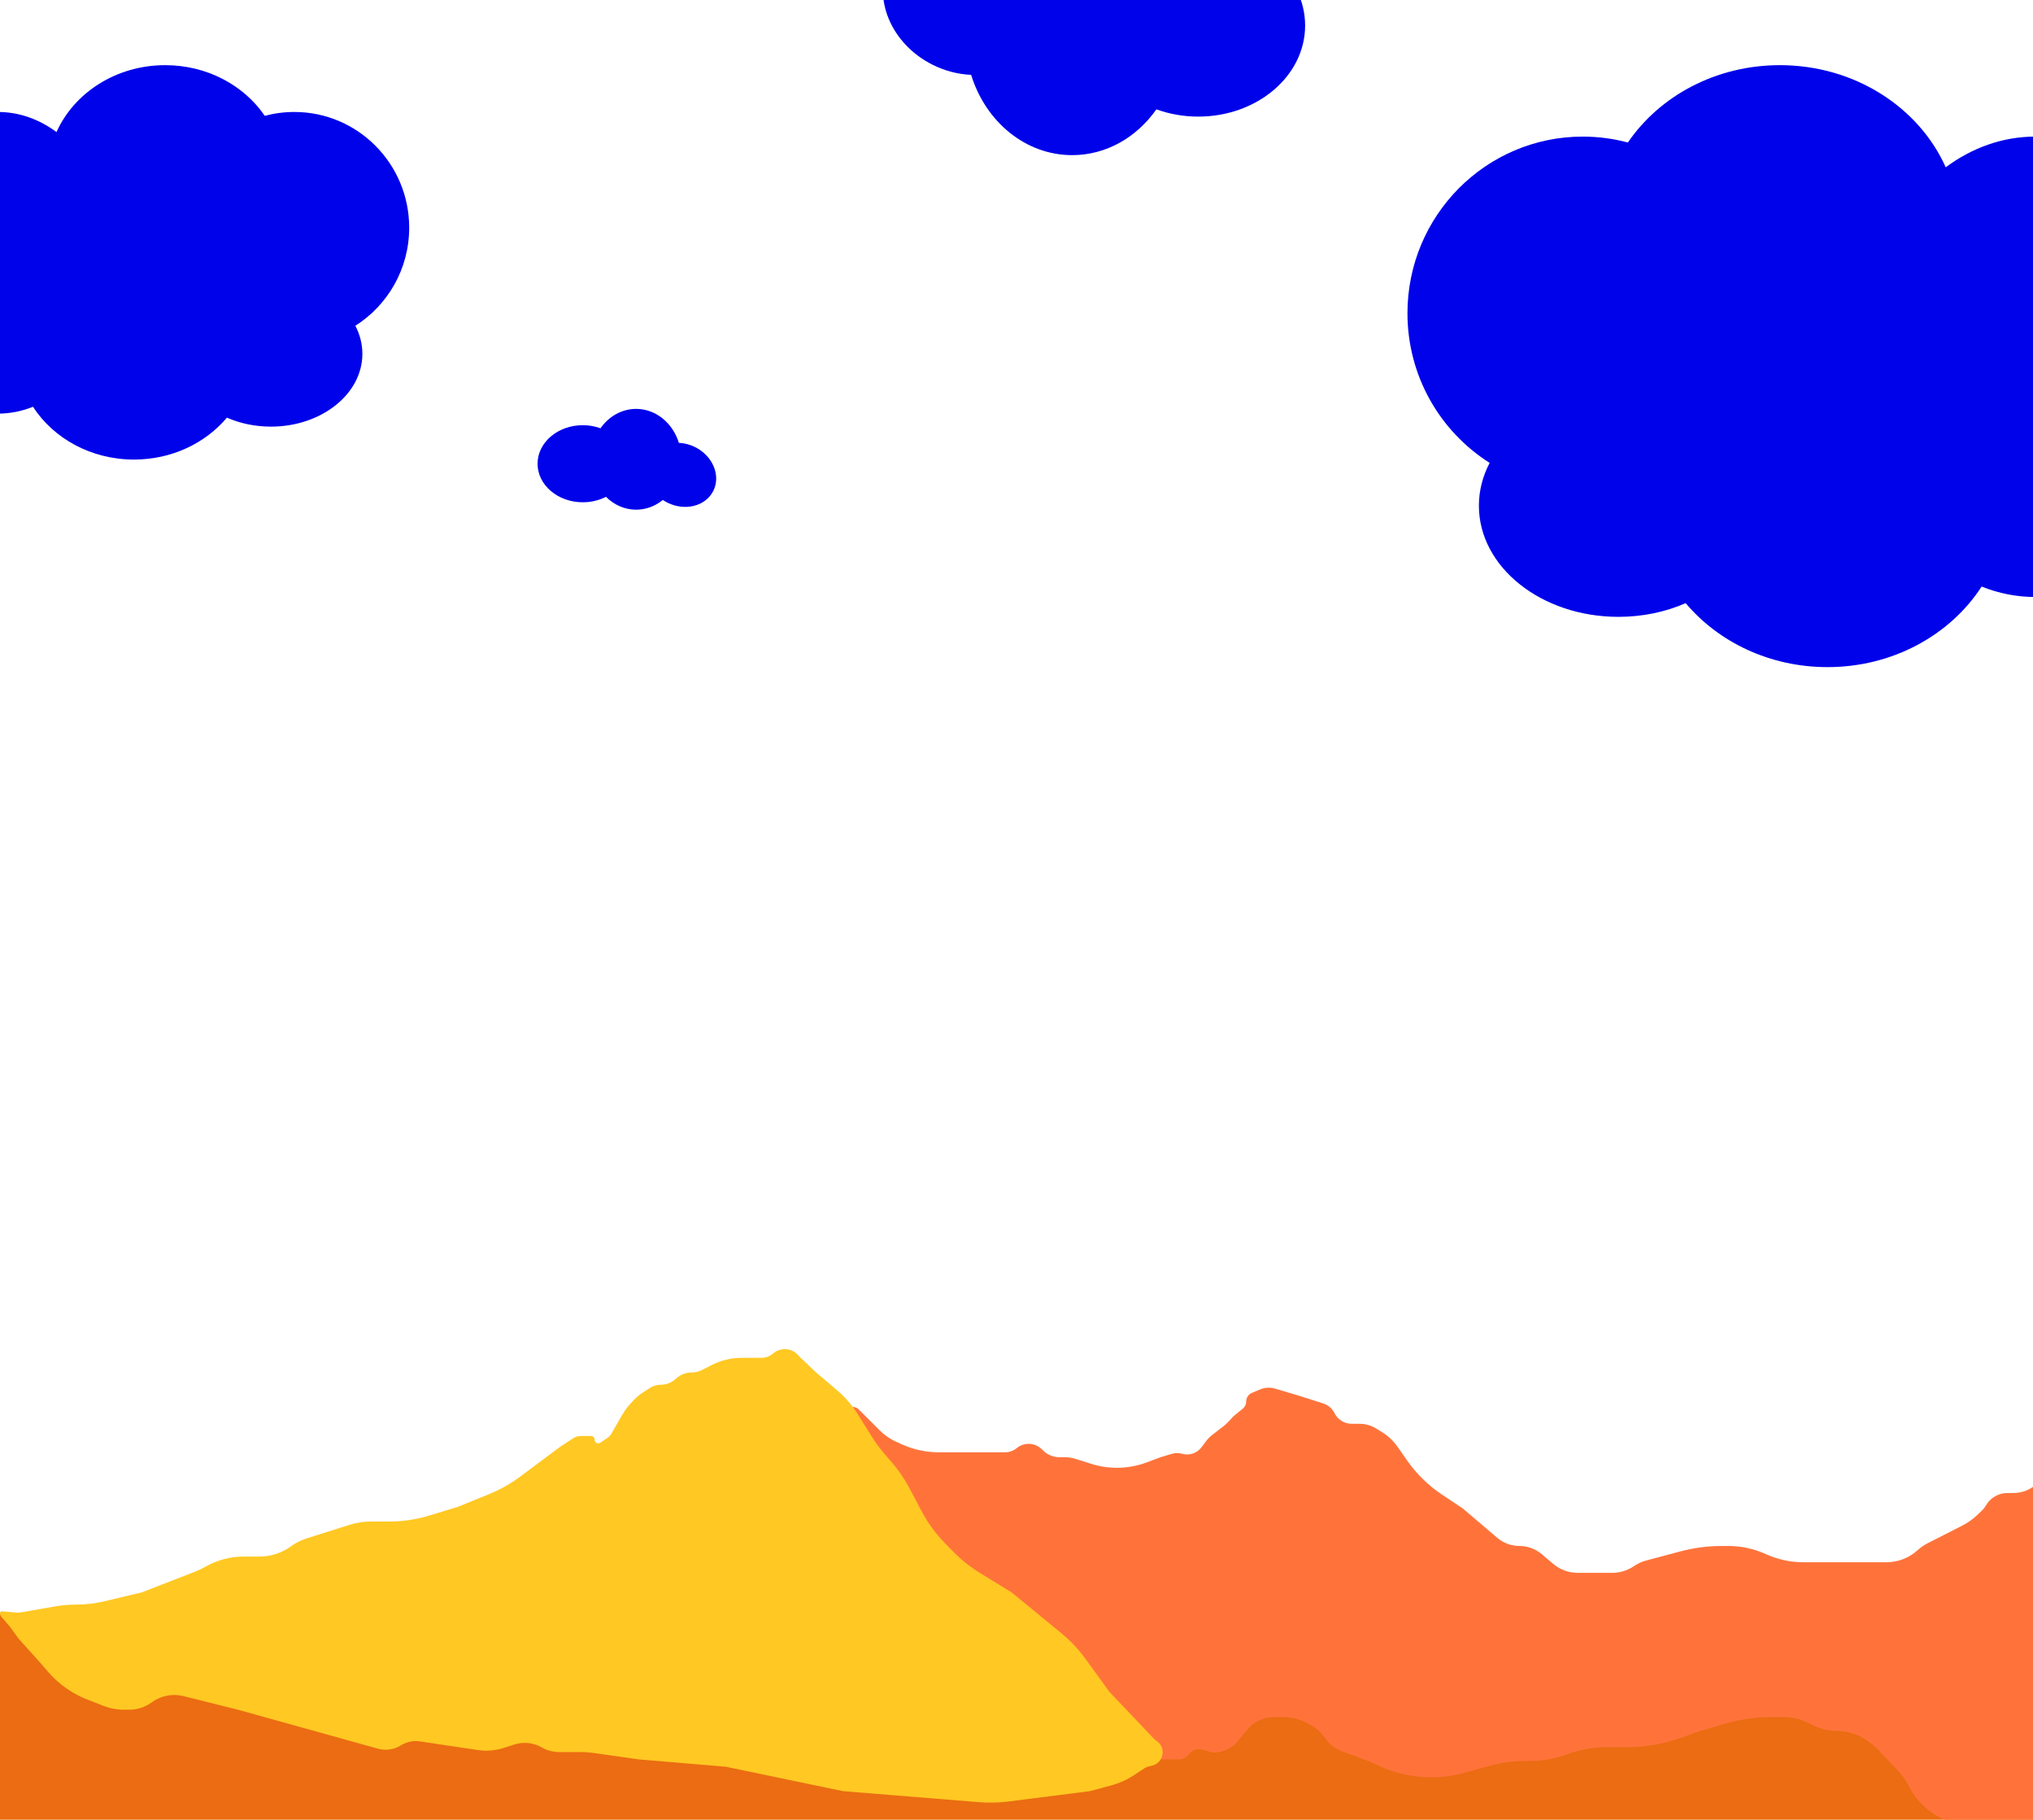
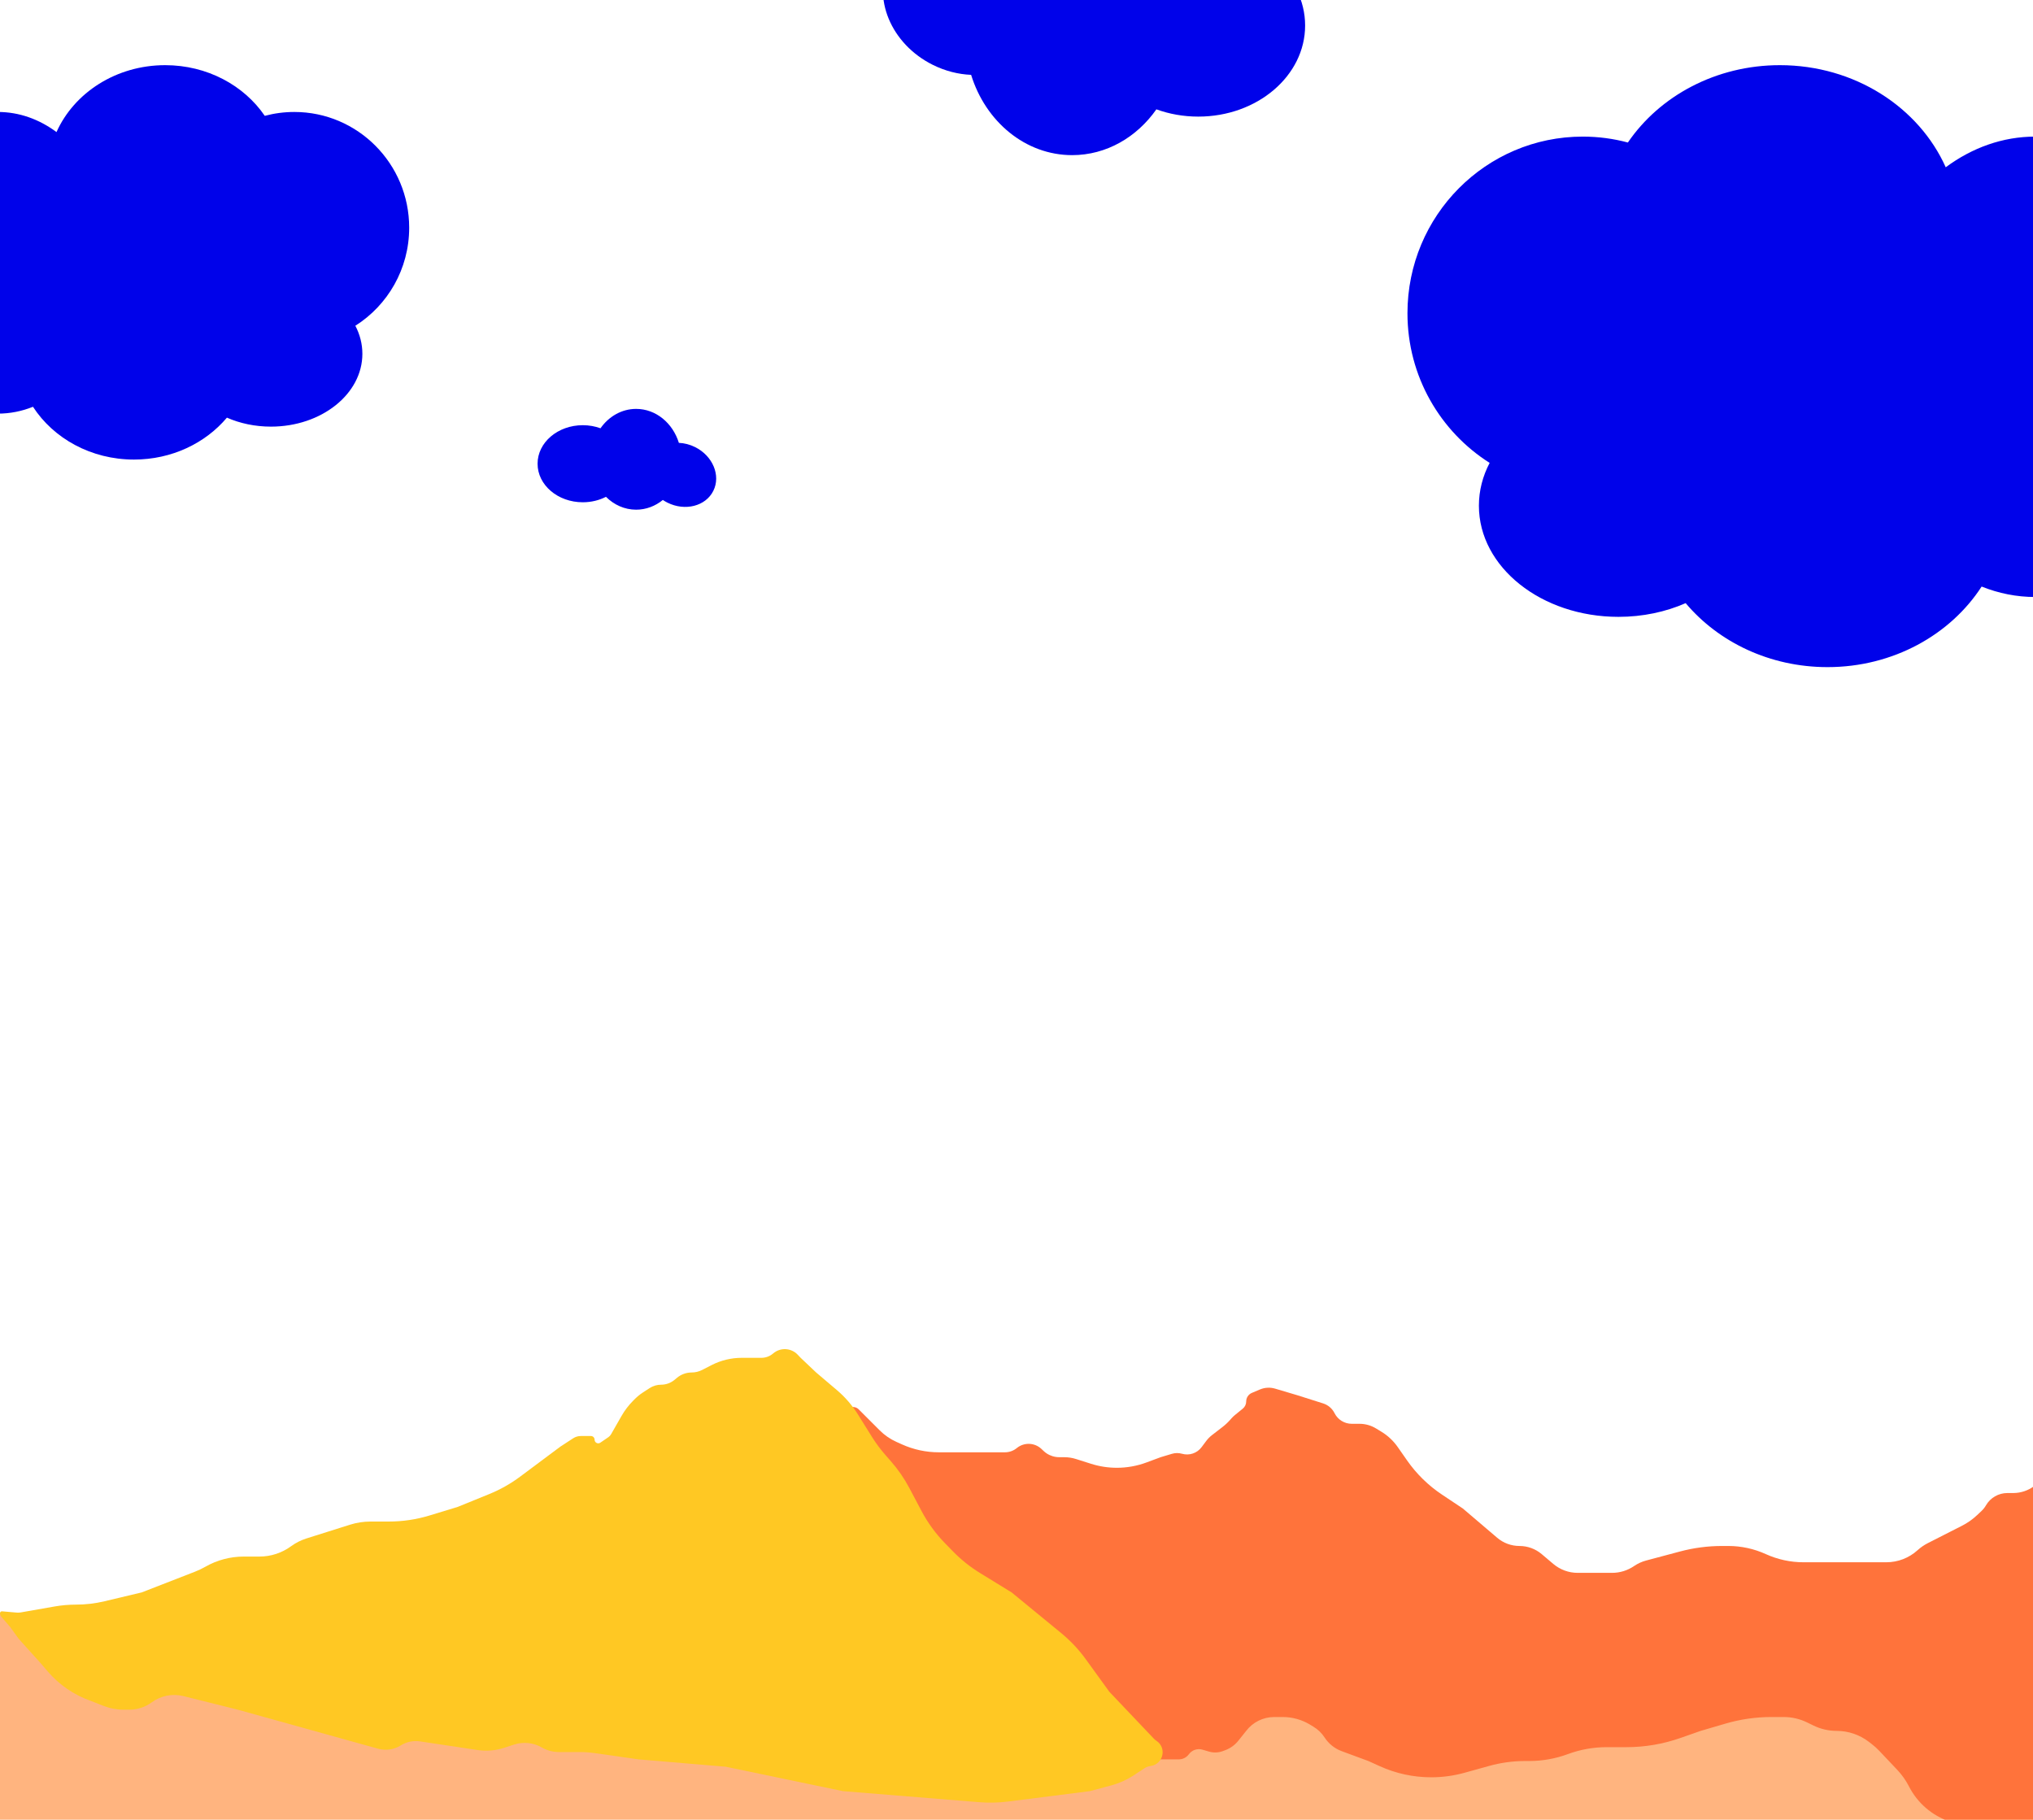
<svg xmlns="http://www.w3.org/2000/svg" width="1248" height="1117" viewBox="0 0 1248 1117" fill="none">
  <g clip-path="url(#clip0_682_4236)">
    <rect width="1248" height="1117" fill="white" />
    <path fill-rule="evenodd" clip-rule="evenodd" d="M1092.61 40C1138.58 40 1177.97 65.9 1194.43 102.685C1210.59 90.707 1229.35 83.854 1249.35 83.854C1301.3 83.854 1344.84 130.079 1356.39 192.246C1380.93 195.627 1400 221.256 1400 252.37C1400 285.785 1378 312.873 1350.87 312.873C1346.08 312.873 1341.46 312.032 1337.09 310.463C1317 344.493 1285.17 366.473 1249.35 366.473C1237.9 366.473 1226.85 364.225 1216.47 360.056C1197.28 389.672 1162.09 409.514 1121.85 409.514C1086.42 409.514 1054.91 394.134 1034.78 370.243C1022.54 375.604 1008.49 378.654 993.533 378.654C946.214 378.654 907.855 348.112 907.855 310.436C907.855 301.119 910.2 292.238 914.448 284.148C884.144 264.968 864 230.991 864 192.273C864 132.395 912.177 83.854 971.606 83.854C981.183 83.854 990.469 85.115 999.307 87.481C1018.76 58.962 1053.28 40 1092.61 40Z" fill="#0002EA" />
    <path fill-rule="evenodd" clip-rule="evenodd" d="M101.4 40C71.281 40 45.474 56.97 34.689 81.071C24.099 73.224 11.81 68.734 -1.295 68.734C-35.332 68.734 -63.86 99.02 -71.428 139.75C-87.503 141.966 -100 158.758 -100 179.144C-100 201.037 -85.587 218.786 -67.808 218.786C-64.675 218.786 -61.646 218.234 -58.783 217.207C-45.617 239.503 -24.766 253.905 -1.295 253.905C6.209 253.905 13.446 252.433 20.249 249.701C32.823 269.105 55.882 282.106 82.245 282.106C105.456 282.106 126.105 272.028 139.292 256.375C147.309 259.888 156.52 261.886 166.317 261.886C197.32 261.886 222.453 241.875 222.453 217.189C222.453 211.085 220.916 205.266 218.134 199.966C237.989 187.399 251.187 165.137 251.187 139.769C251.187 100.537 219.621 68.734 180.683 68.734C174.408 68.734 168.325 69.56 162.534 71.109C149.786 52.424 127.172 40 101.4 40Z" fill="#0002EA" />
    <path fill-rule="evenodd" clip-rule="evenodd" d="M406.89 306.9C402.298 310.652 396.632 312.867 390.502 312.867C383.387 312.867 376.896 309.881 371.985 304.972C367.823 307.097 362.953 308.318 357.749 308.318C342.424 308.318 330 297.727 330 284.663C330 271.599 342.424 261.008 357.749 261.008C361.611 261.008 365.289 261.68 368.63 262.895C373.708 255.655 381.618 251 390.502 251C402.661 251 412.994 259.718 416.744 271.852C420.052 271.988 423.463 272.834 426.717 274.457C437.58 279.875 442.581 291.897 437.886 301.31C433.192 310.722 420.58 313.961 409.717 308.543C408.725 308.048 407.781 307.498 406.89 306.9Z" fill="#0002EA" />
    <path fill-rule="evenodd" clip-rule="evenodd" d="M619.435 -36.895C630.289 -45.763 643.68 -51 658.168 -51C674.988 -51 690.329 -43.943 701.938 -32.339C711.776 -37.361 723.285 -40.247 735.586 -40.247C771.81 -40.247 801.176 -15.214 801.176 15.665C801.176 46.545 771.81 71.578 735.586 71.578C726.458 71.578 717.765 69.989 709.868 67.117C697.863 84.232 679.168 95.233 658.168 95.233C629.428 95.233 605.006 74.628 596.141 45.946C588.322 45.624 580.26 43.624 572.569 39.788C546.892 26.982 535.072 -1.435 546.168 -23.683C557.264 -45.931 587.075 -53.585 612.751 -40.779C615.097 -39.609 617.327 -38.309 619.435 -36.895Z" fill="#0002EA" />
-     <path fill-rule="evenodd" clip-rule="evenodd" d="M1463 990H0V1185H1463H1728V1095H1463V990Z" fill="#EB6C12" />
+     <path fill-rule="evenodd" clip-rule="evenodd" d="M1463 990H0V1185H1463H1728V1095H1463V990Z" fill="#FFB47F" />
    <path d="M522.119 863.96C523.885 863.372 525.831 863.831 527.147 865.147L540.04 878.04C542.989 880.989 546.449 883.377 550.252 885.088L553.712 886.645C560.823 889.845 568.532 891.5 576.33 891.5H588.5H603.5H616.901C619.552 891.5 622.121 890.583 624.173 888.904V888.904C628.647 885.243 635.145 885.48 639.342 889.456L640.66 890.704C641.219 891.234 641.828 891.719 642.468 892.146V892.146C644.757 893.671 647.468 894.5 650.219 894.5H653.28C655.745 894.5 658.196 894.879 660.546 895.624L669.782 898.553C674.897 900.175 680.231 901 685.597 901V901C691.816 901 697.985 899.891 703.815 897.726L712.5 894.5L719.378 892.437C721.417 891.825 723.588 891.811 725.634 892.395V892.395C730.07 893.663 734.828 892.062 737.596 888.371L740.519 884.474C741.502 883.164 742.657 881.992 743.953 880.991L750.45 875.971C752.146 874.66 753.717 873.194 755.141 871.591L756.003 870.622C756.667 869.875 757.389 869.184 758.165 868.554L762.891 864.713C764.225 863.629 765 862.002 765 860.283V860.283C765 857.99 766.372 855.919 768.484 855.026L773.433 852.932C776.385 851.683 779.68 851.5 782.753 852.413L796.5 856.5L812.238 861.49C815.282 862.455 817.806 864.612 819.234 867.469V867.469C821.236 871.472 825.327 874 829.802 874H834.546C838.114 874 841.612 874.979 844.662 876.83L847.983 878.847C851.951 881.256 855.372 884.466 858.029 888.272L863.76 896.48C869.535 904.753 876.809 911.873 885.205 917.47L898 926L919.085 943.962C922.903 947.214 927.755 949 932.77 949V949C937.761 949 942.591 950.769 946.401 953.993L953.511 960.009C957.701 963.555 963.012 965.5 968.5 965.5V965.5H989.593C994.418 965.5 999.131 964.042 1003.11 961.317V961.317C1005.35 959.784 1007.84 958.642 1010.46 957.943L1031.34 952.377C1039.74 950.135 1048.41 949 1057.1 949H1061V949C1068.91 949 1076.76 950.71 1083.96 953.983V953.983C1091.21 957.278 1099.12 959 1107.08 959H1129H1138.5H1157.97C1165.07 959 1171.91 956.355 1177.16 951.581V951.581C1179.05 949.868 1181.15 948.415 1183.42 947.261L1204.35 936.616C1207.77 934.881 1210.92 932.668 1213.7 930.044L1216.38 927.524C1217.45 926.513 1218.38 925.352 1219.11 924.075V924.075C1221.83 919.387 1226.84 916.5 1232.25 916.5H1235.86C1240.49 916.5 1245.01 914.996 1248.72 912.214L1253 909L1267 901L1269.18 899.573C1277.12 894.372 1286.69 892.259 1296.08 893.633V893.633C1300 894.208 1303.99 894.177 1307.91 893.542L1309.5 893.283C1316.74 892.109 1323.63 889.333 1329.66 885.158L1331.87 883.628C1332.96 882.877 1333.98 882.045 1334.94 881.139L1335.84 880.287C1340.12 876.25 1345.78 874 1351.66 874V874C1354.85 874 1358.01 873.336 1360.93 872.05L1377.84 864.613C1380.25 863.549 1382.86 863 1385.5 863V863C1392.57 863 1399.06 866.917 1402.35 873.173L1408.47 884.792C1410.8 889.226 1413.93 893.192 1417.7 896.492L1429.87 907.138C1431.22 908.321 1432 910.031 1432 911.828V911.828C1432 914.597 1433.83 917.034 1436.48 917.811L1461.64 925.164C1463.54 925.721 1465.41 926.414 1467.21 927.239L1477.58 931.981C1480.49 933.311 1483.66 934 1486.86 934H1496.87C1499.68 934 1502.22 935.669 1503.34 938.249V938.249C1505.45 943.126 1512.07 943.913 1515.39 939.762V939.762C1517.9 936.629 1522.53 936.11 1525.61 938.679L1527.64 940.367C1528.54 941.116 1529.57 941.697 1530.67 942.083L1540.12 945.379C1546.99 947.776 1554.22 949 1561.5 949V949H1576.05C1582.77 949 1589.26 951.506 1594.23 956.029V956.029C1596.4 957.997 1598.23 960.302 1599.65 962.856L1601.61 966.368C1606.71 975.504 1614.83 982.585 1624.57 986.397L1625.69 986.835C1630.19 988.596 1634.98 989.5 1639.81 989.5V989.5C1647.75 989.5 1655.49 991.934 1661.99 996.473L1664.86 998.471C1670.56 1002.45 1675.36 1007.57 1678.96 1013.51L1686.48 1025.89C1690.13 1031.92 1694.78 1037.29 1700.21 1041.78V1041.78C1709.85 1049.75 1716.94 1060.51 1720.5 1072.5V1072.5L1726.59 1087.52C1727.52 1089.82 1728 1092.27 1728 1094.75V1094.75V1094.75C1728 1097.17 1727.13 1099.51 1725.54 1101.33L1723.57 1103.61C1722.2 1105.19 1720.56 1106.52 1718.74 1107.55L1715.09 1109.59C1711.1 1111.83 1706.6 1113 1702.02 1113V1113C1698.38 1113 1694.78 1113.74 1691.43 1115.18L1678.5 1120.75C1666.62 1125.86 1653.83 1128.5 1640.9 1128.5H1610.41C1604.15 1128.5 1597.9 1129.09 1591.76 1130.26L1572 1134.01C1565.02 1135.33 1557.92 1135.91 1550.82 1135.73L1423 1132.5L1383.62 1129.15C1378.55 1128.72 1373.45 1128.67 1368.37 1129.02L1317 1132.5H1255.86C1245.02 1132.5 1234.26 1130.74 1224 1127.29L1196.93 1118.19C1186.08 1114.54 1177.08 1106.79 1171.86 1096.6V1096.6C1169.96 1092.88 1167.55 1089.46 1164.68 1086.43L1153.62 1074.74C1152.21 1073.25 1150.68 1071.87 1149.05 1070.62L1147.25 1069.23C1141.58 1064.87 1134.62 1062.5 1127.46 1062.5V1062.5C1122.55 1062.5 1117.7 1061.39 1113.29 1059.24L1109.25 1057.28C1104.81 1055.12 1099.94 1054 1095 1054V1054H1087.35C1077.83 1054 1068.36 1055.36 1059.23 1058.04L1044 1062.5L1031.57 1066.86C1020.93 1070.59 1009.74 1072.5 998.465 1072.5H986.26C978.151 1072.5 970.106 1073.94 962.5 1076.75V1076.75C954.894 1079.56 946.849 1081 938.74 1081H936.244C928.783 1081 921.355 1082.01 914.166 1084.01L899.048 1088.21C892.38 1090.06 885.492 1091 878.572 1091V1091C867.651 1091 856.856 1088.66 846.914 1084.14L840 1081L823.627 1074.95C819.324 1073.36 815.65 1070.42 813.15 1066.58V1066.58C811.406 1063.89 809.079 1061.64 806.344 1059.98L804.211 1058.68C799.167 1055.62 793.38 1054 787.479 1054H782.2C775.456 1054 769.097 1057.14 765 1062.5V1062.5L760.133 1068.58C758.082 1071.15 755.382 1073.12 752.314 1074.29L750.771 1074.87C748.001 1075.93 744.96 1076.04 742.118 1075.2L738.183 1074.04C735.074 1073.11 731.721 1074.24 729.803 1076.86V1076.86C728.355 1078.83 726.054 1080 723.606 1080H694.373C672.578 1080 652.216 1069.14 640.078 1051.04L519.592 871.357C517.785 868.662 519.041 864.986 522.119 863.96V863.96Z" fill="#FF733B" />
    <path d="M10.267 989.893C11.086 989.964 11.91 989.928 12.719 989.786L33.5 986.14C37.825 985.382 42.208 985 46.599 985V985C52.513 985 58.406 984.308 64.158 982.938L87 977.5L119.716 964.777C121.902 963.927 124.023 962.916 126.059 961.752V961.752C133.229 957.655 141.343 955.5 149.601 955.5H159.284C166.247 955.5 173.03 953.286 178.652 949.177V949.177C181.531 947.073 184.734 945.452 188.135 944.378L214.802 935.957C218.91 934.66 223.192 934 227.5 934V934H238.673C247.177 934 255.635 932.739 263.769 930.257L281 925L300.297 917.15C307.071 914.395 313.466 910.786 319.328 906.412L344 888L351.891 882.871C353.267 881.976 354.874 881.5 356.515 881.5H362.755C363.995 881.5 365 882.505 365 883.745V883.745C365 885.55 367.022 886.616 368.512 885.597L373.473 882.202C374.149 881.74 374.711 881.131 375.117 880.42L381.549 869.164C383.508 865.737 385.914 862.586 388.706 859.794L389.796 858.704C391.261 857.239 392.876 855.931 394.614 854.801L398.792 852.085C400.886 850.724 403.329 850 405.827 850V850C408.846 850 411.77 848.941 414.09 847.008L415.587 845.761C418.115 843.654 421.303 842.5 424.594 842.5V842.5C426.832 842.5 429.038 841.966 431.029 840.942L436.75 838C442.5 835.043 448.873 833.5 455.339 833.5H455.5H467.425C470.054 833.5 472.595 832.555 474.584 830.837V830.837C479.014 827.011 485.668 827.344 489.694 831.593L491.5 833.5L501 842.5L513.746 853.315C516.245 855.435 518.578 857.744 520.725 860.221V860.221C522.905 862.736 524.886 865.418 526.651 868.241L535.291 882.066C537.76 886.016 540.545 889.758 543.619 893.256L546.825 896.905C551.26 901.951 555.088 907.499 558.231 913.436L565.691 927.528C569.544 934.805 574.421 941.491 580.175 947.381L585.056 952.379C590 957.44 595.549 961.872 601.578 965.574L621 977.5L651.412 1002.45C657.114 1007.13 662.19 1012.52 666.516 1018.5L681 1038.5L708.309 1067.27C708.768 1067.76 709.283 1068.18 709.842 1068.55V1068.55C716.239 1072.7 714.317 1082.52 706.828 1083.96L705.732 1084.17C704.589 1084.39 703.499 1084.83 702.525 1085.47L695.988 1089.75C691.69 1092.57 686.971 1094.68 682.008 1096.01L669 1099.5L618.876 1105.87C612.975 1106.62 607.011 1106.76 601.081 1106.28L517.5 1099.5L445.5 1084.5L392 1080L365.275 1076.18C362.096 1075.73 358.888 1075.5 355.676 1075.5H343.133C339.443 1075.5 335.817 1074.53 332.621 1072.69V1072.69C327.452 1069.7 321.26 1069.06 315.587 1070.91L309.47 1072.9C304.229 1074.61 298.662 1075.07 293.21 1074.26L257.883 1068.96C253.764 1068.34 249.559 1069.21 246.026 1071.42V1071.42C241.868 1074.02 236.809 1074.75 232.084 1073.44L212.5 1068L146 1049.5L112.631 1041.16C105.896 1039.47 98.761 1040.88 93.163 1044.98V1044.98C89.159 1047.92 84.323 1049.5 79.357 1049.5H75.913C71.675 1049.5 67.475 1048.7 63.531 1047.15L55.5 1044V1044C45.344 1040.4 36.31 1034.19 29.297 1026.01L25 1021L11.5 1006L6.25 998.75L0.816 992.447C0.29 991.836 0 991.056 0 990.25V990.25V990.25C0 989.578 0.576 989.05 1.245 989.108L10.267 989.893Z" fill="#FFC823" />
  </g>
  <defs>
    <clipPath id="clip0_682_4236">
      <rect width="1248" height="1117" fill="white" />
    </clipPath>
  </defs>
</svg>
